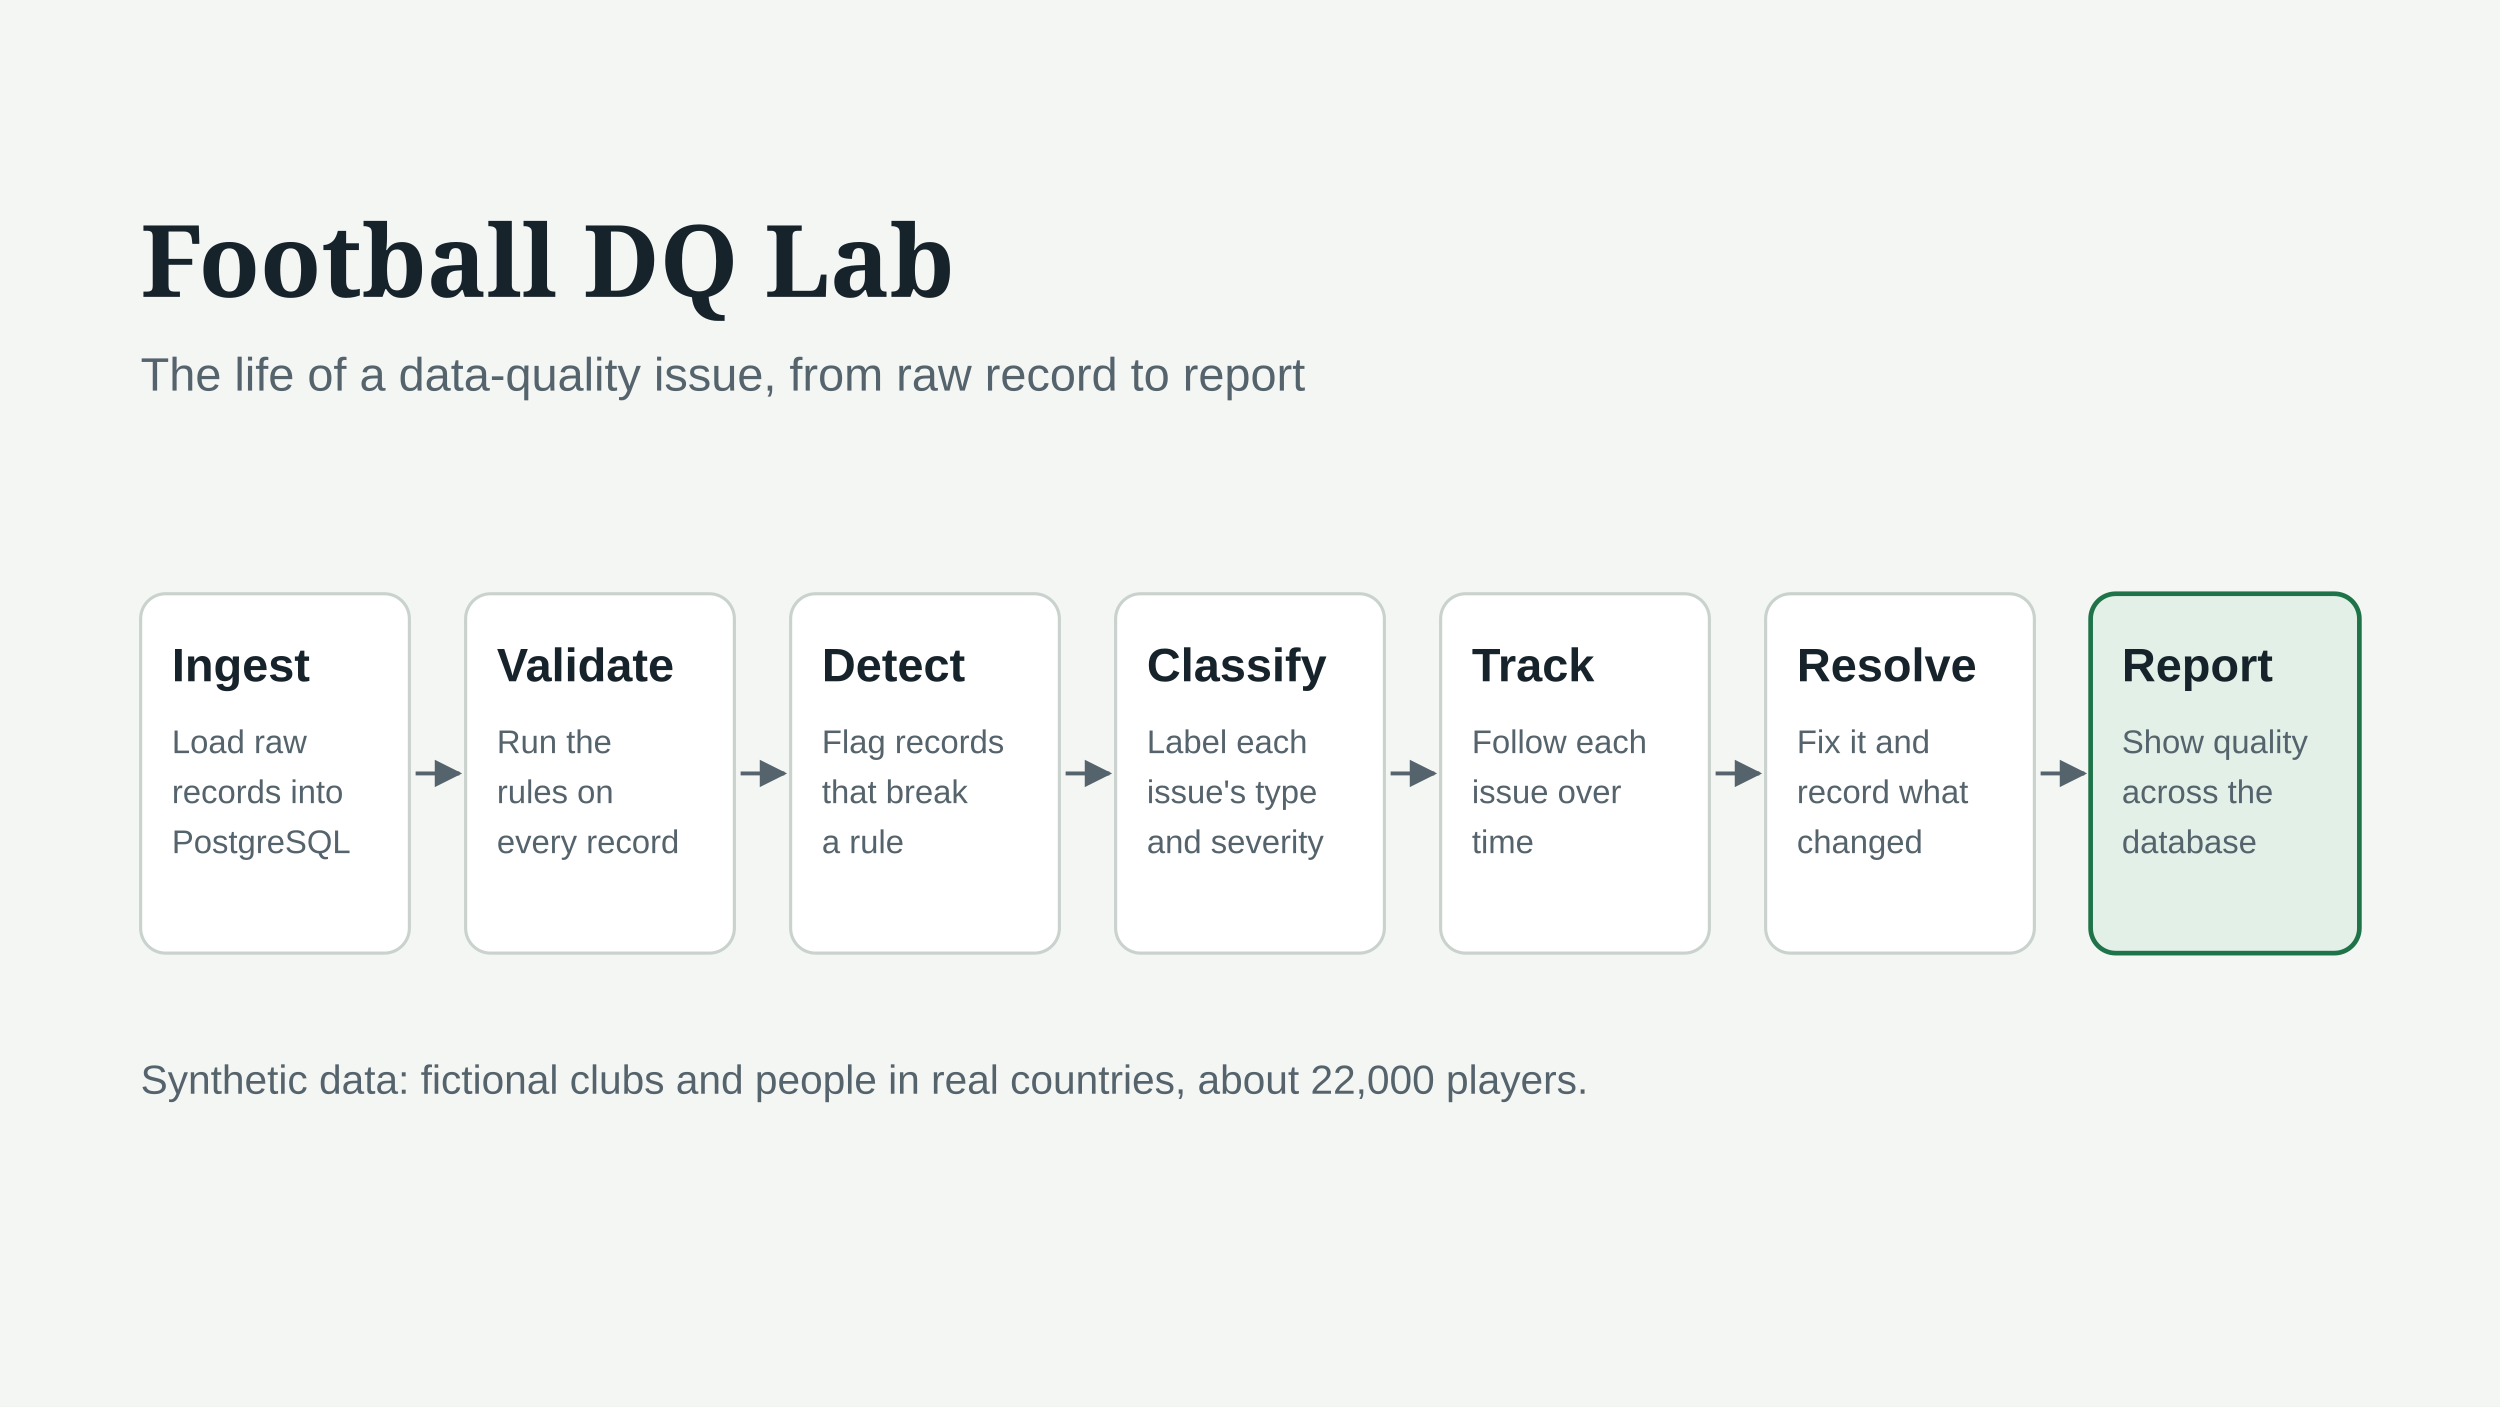
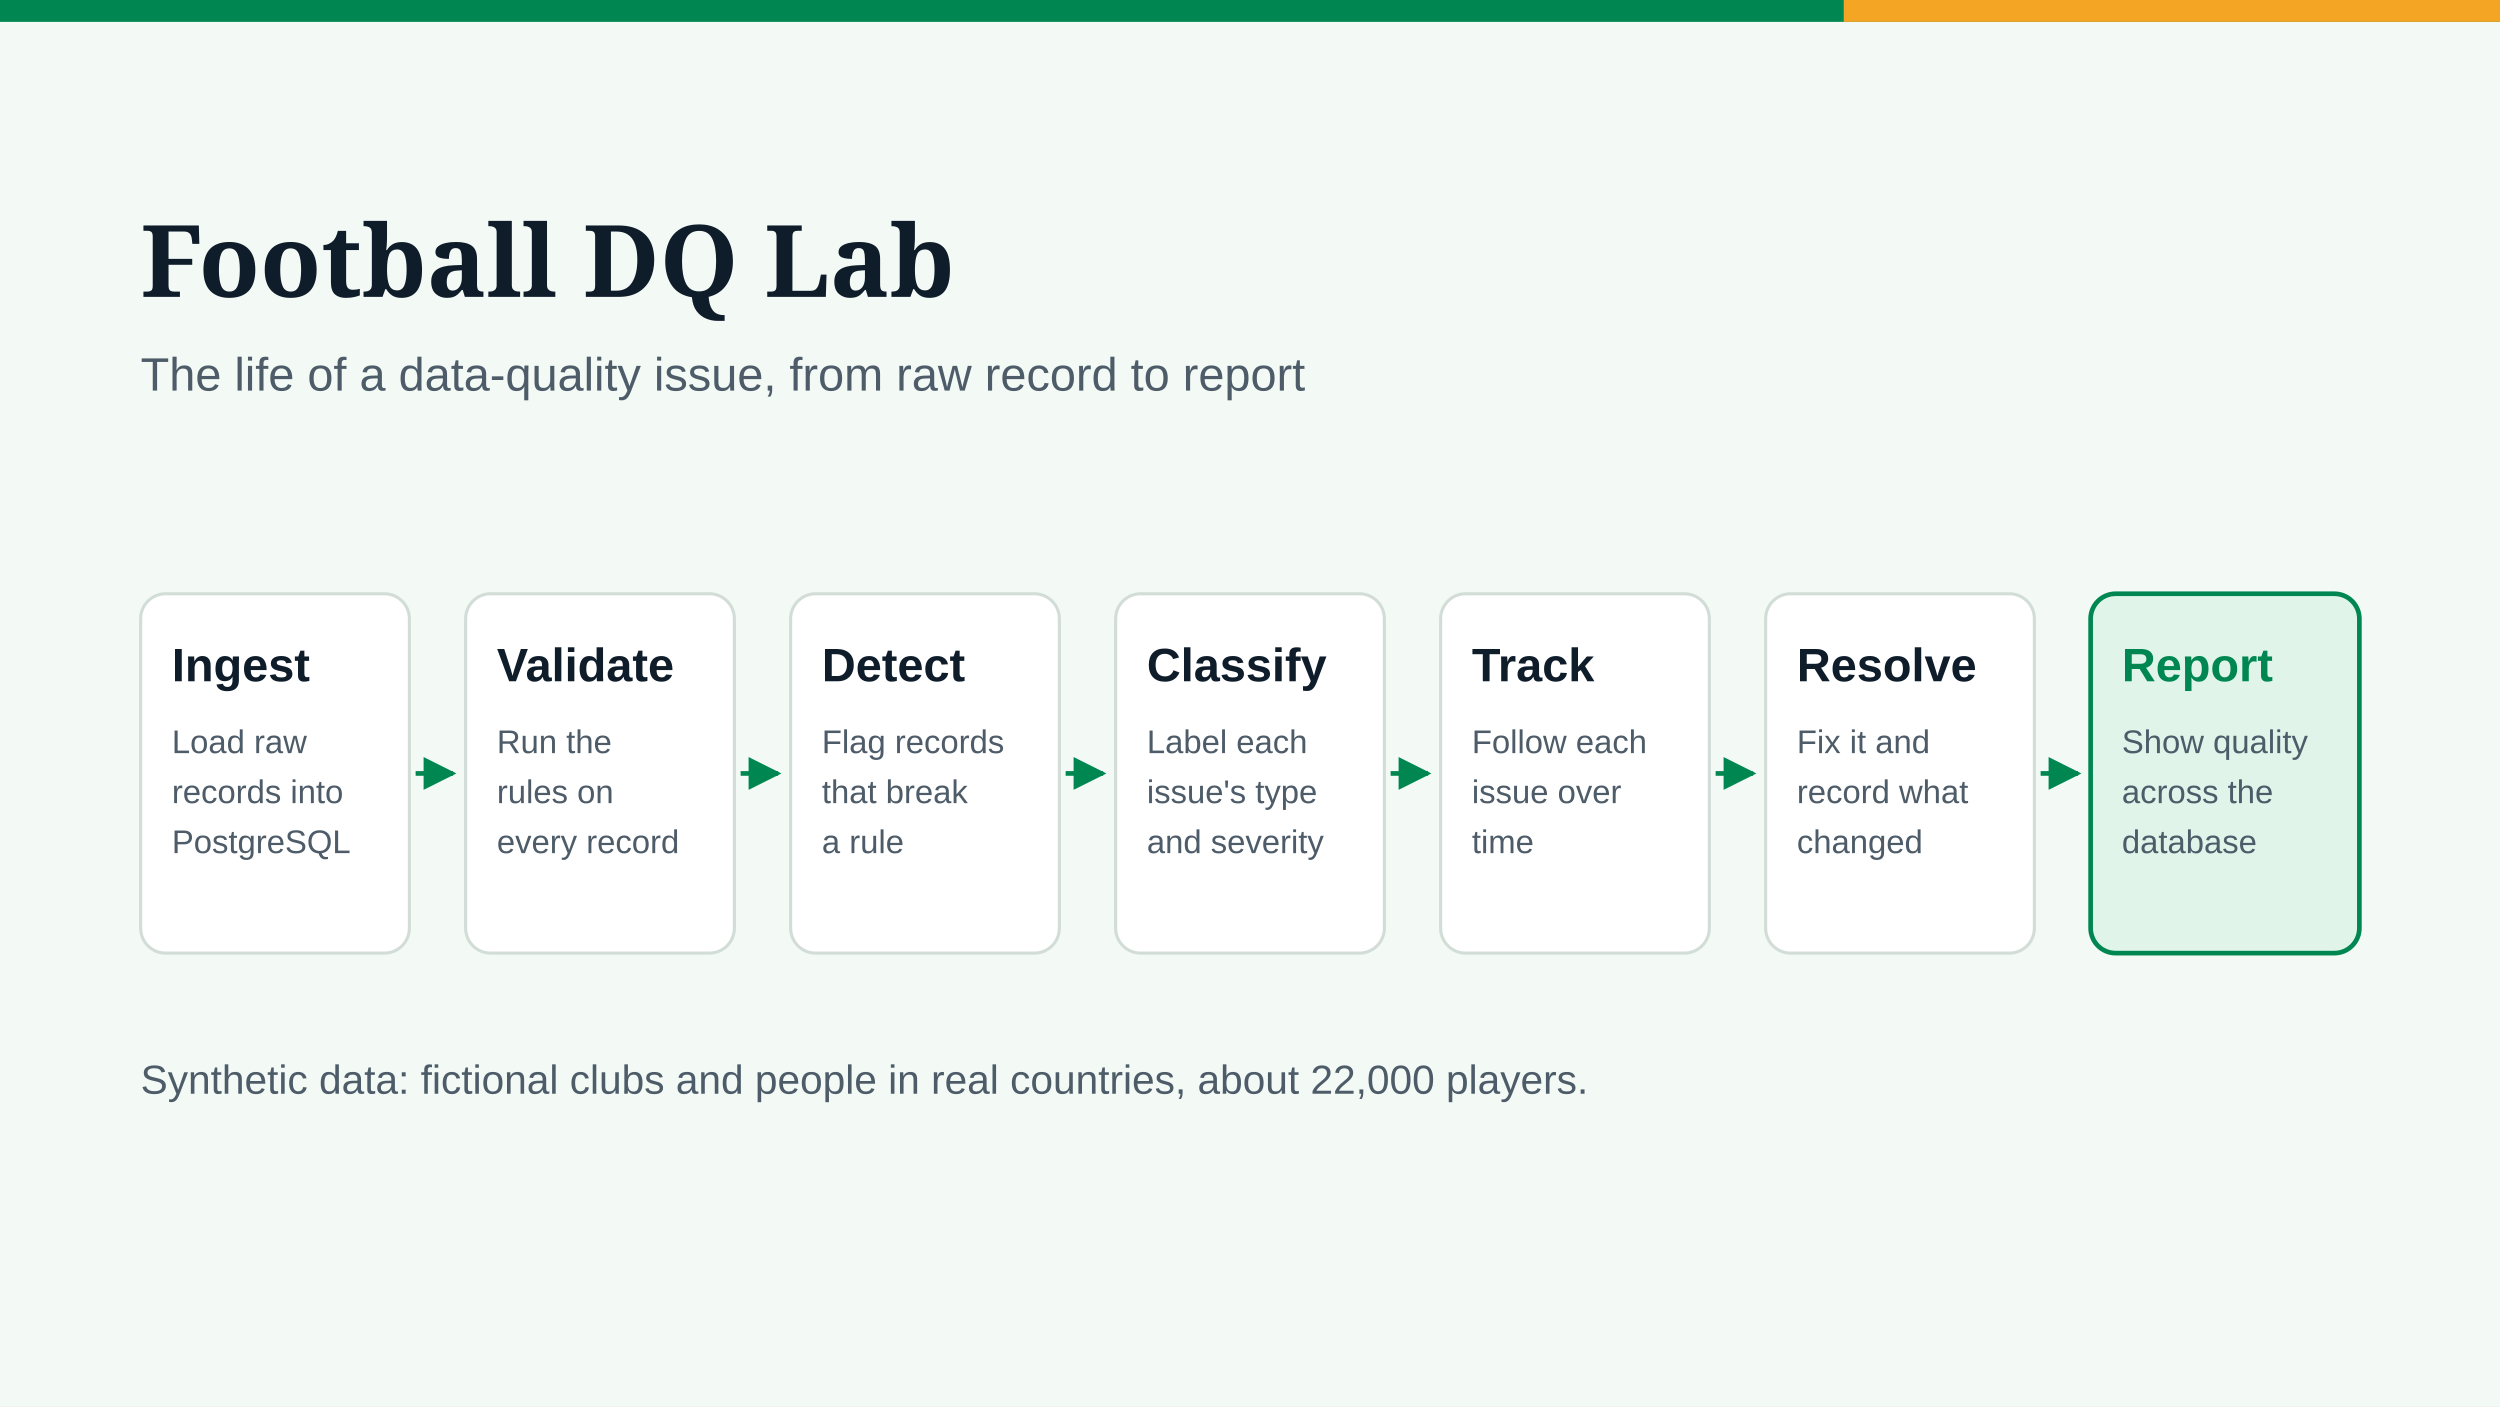
<svg xmlns="http://www.w3.org/2000/svg" viewBox="0 0 1600 900" role="img" aria-label="Football DQ Lab pipeline: ingest, validate, detect, classify, track, resolve, report">
-   <rect width="1600" height="900" fill="#f4f6f3" />
+   <rect width="1600" height="900" fill="#f3faf6" />
+   <rect width="1600" height="14" fill="#008751" />
+   <rect x="1180" width="420" height="14" fill="#f5a524" />
  <defs>
    <marker id="a" viewBox="0 0 10 10" refX="9" refY="5" markerWidth="7" markerHeight="7" orient="auto">
-       <path d="M0 0L10 5L0 10z" fill="#55636c" />
+       <path d="M0 0L10 5L0 10z" fill="#008751" />
    </marker>
  </defs>
-   <text x="90" y="190" font-family="'Source Serif 4',Georgia,serif" font-size="64" font-weight="700" fill="#17232b">Football DQ Lab</text>
-   <text x="90" y="250" font-family="'Public Sans','Segoe UI',Arial,sans-serif" font-size="30" fill="#55636c">The life of a data-quality issue, from raw record to report</text>
-   <rect x="90.0" y="380" width="172.0" height="230" rx="16" fill="#ffffff" stroke="#c9d2cc" stroke-width="2" />
-   <text x="110.0" y="436" font-family="'Public Sans','Segoe UI',Arial,sans-serif" font-size="30" font-weight="700" fill="#17232b">Ingest</text>
-   <text x="110.0" y="482" font-family="'Public Sans','Segoe UI',Arial,sans-serif" font-size="21" fill="#55636c">Load raw</text>
-   <text x="110.0" y="514" font-family="'Public Sans','Segoe UI',Arial,sans-serif" font-size="21" fill="#55636c">records into</text>
-   <text x="110.0" y="546" font-family="'Public Sans','Segoe UI',Arial,sans-serif" font-size="21" fill="#55636c">PostgreSQL</text>
-   <path d="M266.0 495.0H294.0" stroke="#55636c" stroke-width="2.5" marker-end="url(#a)" />
-   <rect x="298.0" y="380" width="172.0" height="230" rx="16" fill="#ffffff" stroke="#c9d2cc" stroke-width="2" />
-   <text x="318.0" y="436" font-family="'Public Sans','Segoe UI',Arial,sans-serif" font-size="30" font-weight="700" fill="#17232b">Validate</text>
-   <text x="318.0" y="482" font-family="'Public Sans','Segoe UI',Arial,sans-serif" font-size="21" fill="#55636c">Run the</text>
-   <text x="318.0" y="514" font-family="'Public Sans','Segoe UI',Arial,sans-serif" font-size="21" fill="#55636c">rules on</text>
-   <text x="318.0" y="546" font-family="'Public Sans','Segoe UI',Arial,sans-serif" font-size="21" fill="#55636c">every record</text>
-   <path d="M474.0 495.0H502.0" stroke="#55636c" stroke-width="2.5" marker-end="url(#a)" />
-   <rect x="506.0" y="380" width="172.0" height="230" rx="16" fill="#ffffff" stroke="#c9d2cc" stroke-width="2" />
-   <text x="526.0" y="436" font-family="'Public Sans','Segoe UI',Arial,sans-serif" font-size="30" font-weight="700" fill="#17232b">Detect</text>
-   <text x="526.0" y="482" font-family="'Public Sans','Segoe UI',Arial,sans-serif" font-size="21" fill="#55636c">Flag records</text>
-   <text x="526.0" y="514" font-family="'Public Sans','Segoe UI',Arial,sans-serif" font-size="21" fill="#55636c">that break</text>
-   <text x="526.0" y="546" font-family="'Public Sans','Segoe UI',Arial,sans-serif" font-size="21" fill="#55636c">a rule</text>
-   <path d="M682.0 495.0H710.0" stroke="#55636c" stroke-width="2.5" marker-end="url(#a)" />
-   <rect x="714.0" y="380" width="172.0" height="230" rx="16" fill="#ffffff" stroke="#c9d2cc" stroke-width="2" />
-   <text x="734.0" y="436" font-family="'Public Sans','Segoe UI',Arial,sans-serif" font-size="30" font-weight="700" fill="#17232b">Classify</text>
-   <text x="734.0" y="482" font-family="'Public Sans','Segoe UI',Arial,sans-serif" font-size="21" fill="#55636c">Label each</text>
-   <text x="734.0" y="514" font-family="'Public Sans','Segoe UI',Arial,sans-serif" font-size="21" fill="#55636c">issue's type</text>
-   <text x="734.0" y="546" font-family="'Public Sans','Segoe UI',Arial,sans-serif" font-size="21" fill="#55636c">and severity</text>
-   <path d="M890.0 495.0H918.0" stroke="#55636c" stroke-width="2.5" marker-end="url(#a)" />
-   <rect x="922.0" y="380" width="172.0" height="230" rx="16" fill="#ffffff" stroke="#c9d2cc" stroke-width="2" />
-   <text x="942.0" y="436" font-family="'Public Sans','Segoe UI',Arial,sans-serif" font-size="30" font-weight="700" fill="#17232b">Track</text>
-   <text x="942.0" y="482" font-family="'Public Sans','Segoe UI',Arial,sans-serif" font-size="21" fill="#55636c">Follow each</text>
-   <text x="942.0" y="514" font-family="'Public Sans','Segoe UI',Arial,sans-serif" font-size="21" fill="#55636c">issue over</text>
-   <text x="942.0" y="546" font-family="'Public Sans','Segoe UI',Arial,sans-serif" font-size="21" fill="#55636c">time</text>
-   <path d="M1098.0 495.0H1126.0" stroke="#55636c" stroke-width="2.5" marker-end="url(#a)" />
-   <rect x="1130.0" y="380" width="172.0" height="230" rx="16" fill="#ffffff" stroke="#c9d2cc" stroke-width="2" />
-   <text x="1150.0" y="436" font-family="'Public Sans','Segoe UI',Arial,sans-serif" font-size="30" font-weight="700" fill="#17232b">Resolve</text>
-   <text x="1150.0" y="482" font-family="'Public Sans','Segoe UI',Arial,sans-serif" font-size="21" fill="#55636c">Fix it and</text>
-   <text x="1150.0" y="514" font-family="'Public Sans','Segoe UI',Arial,sans-serif" font-size="21" fill="#55636c">record what</text>
-   <text x="1150.0" y="546" font-family="'Public Sans','Segoe UI',Arial,sans-serif" font-size="21" fill="#55636c">changed</text>
-   <path d="M1306.0 495.0H1334.0" stroke="#55636c" stroke-width="2.5" marker-end="url(#a)" />
-   <rect x="1338.0" y="380" width="172.0" height="230" rx="16" fill="#e2f0e7" stroke="#1e7348" stroke-width="3" />
-   <text x="1358.0" y="436" font-family="'Public Sans','Segoe UI',Arial,sans-serif" font-size="30" font-weight="700" fill="#17232b">Report</text>
-   <text x="1358.0" y="482" font-family="'Public Sans','Segoe UI',Arial,sans-serif" font-size="21" fill="#55636c">Show quality</text>
-   <text x="1358.0" y="514" font-family="'Public Sans','Segoe UI',Arial,sans-serif" font-size="21" fill="#55636c">across the</text>
-   <text x="1358.0" y="546" font-family="'Public Sans','Segoe UI',Arial,sans-serif" font-size="21" fill="#55636c">database</text>
-   <text x="90" y="700" font-family="'Public Sans','Segoe UI',Arial,sans-serif" font-size="26" fill="#55636c">Synthetic data: fictional clubs and people in real countries, about 22,000 players.</text>
+   <text x="90" y="190" font-family="'Source Serif 4',Georgia,serif" font-size="64" font-weight="700" fill="#0f1d2b">Football DQ Lab</text>
+   <text x="90" y="250" font-family="'Public Sans','Segoe UI',Arial,sans-serif" font-size="30" fill="#4d5c68">The life of a data-quality issue, from raw record to report</text>
+   <rect x="90.0" y="380.0" width="172.0" height="230.0" rx="16" fill="#ffffff" stroke="#d3ddd8" stroke-width="2" />
+   <text x="110.0" y="436" font-family="'Public Sans','Segoe UI',Arial,sans-serif" font-size="30" font-weight="700" fill="#0f1d2b" text-anchor="start">Ingest</text>
+   <text x="110.0" y="482" font-family="'Public Sans','Segoe UI',Arial,sans-serif" font-size="21" font-weight="400" fill="#4d5c68" text-anchor="start">Load raw</text>
+   <text x="110.0" y="514" font-family="'Public Sans','Segoe UI',Arial,sans-serif" font-size="21" font-weight="400" fill="#4d5c68" text-anchor="start">records into</text>
+   <text x="110.0" y="546" font-family="'Public Sans','Segoe UI',Arial,sans-serif" font-size="21" font-weight="400" fill="#4d5c68" text-anchor="start">PostgreSQL</text>
+   <path d="M266.0 495.0H290.0" stroke="#008751" stroke-width="3" marker-end="url(#a)" />
+   <rect x="298.0" y="380.0" width="172.0" height="230.0" rx="16" fill="#ffffff" stroke="#d3ddd8" stroke-width="2" />
+   <text x="318.0" y="436" font-family="'Public Sans','Segoe UI',Arial,sans-serif" font-size="30" font-weight="700" fill="#0f1d2b" text-anchor="start">Validate</text>
+   <text x="318.0" y="482" font-family="'Public Sans','Segoe UI',Arial,sans-serif" font-size="21" font-weight="400" fill="#4d5c68" text-anchor="start">Run the</text>
+   <text x="318.0" y="514" font-family="'Public Sans','Segoe UI',Arial,sans-serif" font-size="21" font-weight="400" fill="#4d5c68" text-anchor="start">rules on</text>
+   <text x="318.0" y="546" font-family="'Public Sans','Segoe UI',Arial,sans-serif" font-size="21" font-weight="400" fill="#4d5c68" text-anchor="start">every record</text>
+   <path d="M474.0 495.0H498.0" stroke="#008751" stroke-width="3" marker-end="url(#a)" />
+   <rect x="506.0" y="380.0" width="172.0" height="230.0" rx="16" fill="#ffffff" stroke="#d3ddd8" stroke-width="2" />
+   <text x="526.0" y="436" font-family="'Public Sans','Segoe UI',Arial,sans-serif" font-size="30" font-weight="700" fill="#0f1d2b" text-anchor="start">Detect</text>
+   <text x="526.0" y="482" font-family="'Public Sans','Segoe UI',Arial,sans-serif" font-size="21" font-weight="400" fill="#4d5c68" text-anchor="start">Flag records</text>
+   <text x="526.0" y="514" font-family="'Public Sans','Segoe UI',Arial,sans-serif" font-size="21" font-weight="400" fill="#4d5c68" text-anchor="start">that break</text>
+   <text x="526.0" y="546" font-family="'Public Sans','Segoe UI',Arial,sans-serif" font-size="21" font-weight="400" fill="#4d5c68" text-anchor="start">a rule</text>
+   <path d="M682.0 495.0H706.0" stroke="#008751" stroke-width="3" marker-end="url(#a)" />
+   <rect x="714.0" y="380.0" width="172.0" height="230.0" rx="16" fill="#ffffff" stroke="#d3ddd8" stroke-width="2" />
+   <text x="734.0" y="436" font-family="'Public Sans','Segoe UI',Arial,sans-serif" font-size="30" font-weight="700" fill="#0f1d2b" text-anchor="start">Classify</text>
+   <text x="734.0" y="482" font-family="'Public Sans','Segoe UI',Arial,sans-serif" font-size="21" font-weight="400" fill="#4d5c68" text-anchor="start">Label each</text>
+   <text x="734.0" y="514" font-family="'Public Sans','Segoe UI',Arial,sans-serif" font-size="21" font-weight="400" fill="#4d5c68" text-anchor="start">issue's type</text>
+   <text x="734.0" y="546" font-family="'Public Sans','Segoe UI',Arial,sans-serif" font-size="21" font-weight="400" fill="#4d5c68" text-anchor="start">and severity</text>
+   <path d="M890.0 495.0H914.0" stroke="#008751" stroke-width="3" marker-end="url(#a)" />
+   <rect x="922.0" y="380.0" width="172.0" height="230.0" rx="16" fill="#ffffff" stroke="#d3ddd8" stroke-width="2" />
+   <text x="942.0" y="436" font-family="'Public Sans','Segoe UI',Arial,sans-serif" font-size="30" font-weight="700" fill="#0f1d2b" text-anchor="start">Track</text>
+   <text x="942.0" y="482" font-family="'Public Sans','Segoe UI',Arial,sans-serif" font-size="21" font-weight="400" fill="#4d5c68" text-anchor="start">Follow each</text>
+   <text x="942.0" y="514" font-family="'Public Sans','Segoe UI',Arial,sans-serif" font-size="21" font-weight="400" fill="#4d5c68" text-anchor="start">issue over</text>
+   <text x="942.0" y="546" font-family="'Public Sans','Segoe UI',Arial,sans-serif" font-size="21" font-weight="400" fill="#4d5c68" text-anchor="start">time</text>
+   <path d="M1098.0 495.0H1122.0" stroke="#008751" stroke-width="3" marker-end="url(#a)" />
+   <rect x="1130.0" y="380.0" width="172.0" height="230.0" rx="16" fill="#ffffff" stroke="#d3ddd8" stroke-width="2" />
+   <text x="1150.0" y="436" font-family="'Public Sans','Segoe UI',Arial,sans-serif" font-size="30" font-weight="700" fill="#0f1d2b" text-anchor="start">Resolve</text>
+   <text x="1150.0" y="482" font-family="'Public Sans','Segoe UI',Arial,sans-serif" font-size="21" font-weight="400" fill="#4d5c68" text-anchor="start">Fix it and</text>
+   <text x="1150.0" y="514" font-family="'Public Sans','Segoe UI',Arial,sans-serif" font-size="21" font-weight="400" fill="#4d5c68" text-anchor="start">record what</text>
+   <text x="1150.0" y="546" font-family="'Public Sans','Segoe UI',Arial,sans-serif" font-size="21" font-weight="400" fill="#4d5c68" text-anchor="start">changed</text>
+   <path d="M1306.0 495.0H1330.0" stroke="#008751" stroke-width="3" marker-end="url(#a)" />
+   <rect x="1338.0" y="380.0" width="172.0" height="230.0" rx="16" fill="#e0f4ea" stroke="#008751" stroke-width="3" />
+   <text x="1358.0" y="436" font-family="'Public Sans','Segoe UI',Arial,sans-serif" font-size="30" font-weight="700" fill="#008751" text-anchor="start">Report</text>
+   <text x="1358.0" y="482" font-family="'Public Sans','Segoe UI',Arial,sans-serif" font-size="21" font-weight="400" fill="#4d5c68" text-anchor="start">Show quality</text>
+   <text x="1358.0" y="514" font-family="'Public Sans','Segoe UI',Arial,sans-serif" font-size="21" font-weight="400" fill="#4d5c68" text-anchor="start">across the</text>
+   <text x="1358.0" y="546" font-family="'Public Sans','Segoe UI',Arial,sans-serif" font-size="21" font-weight="400" fill="#4d5c68" text-anchor="start">database</text>
+   <text x="90" y="700" font-family="'Public Sans','Segoe UI',Arial,sans-serif" font-size="26" font-weight="400" fill="#4d5c68" text-anchor="start">Synthetic data: fictional clubs and people in real countries, about 22,000 players.</text>
</svg>
